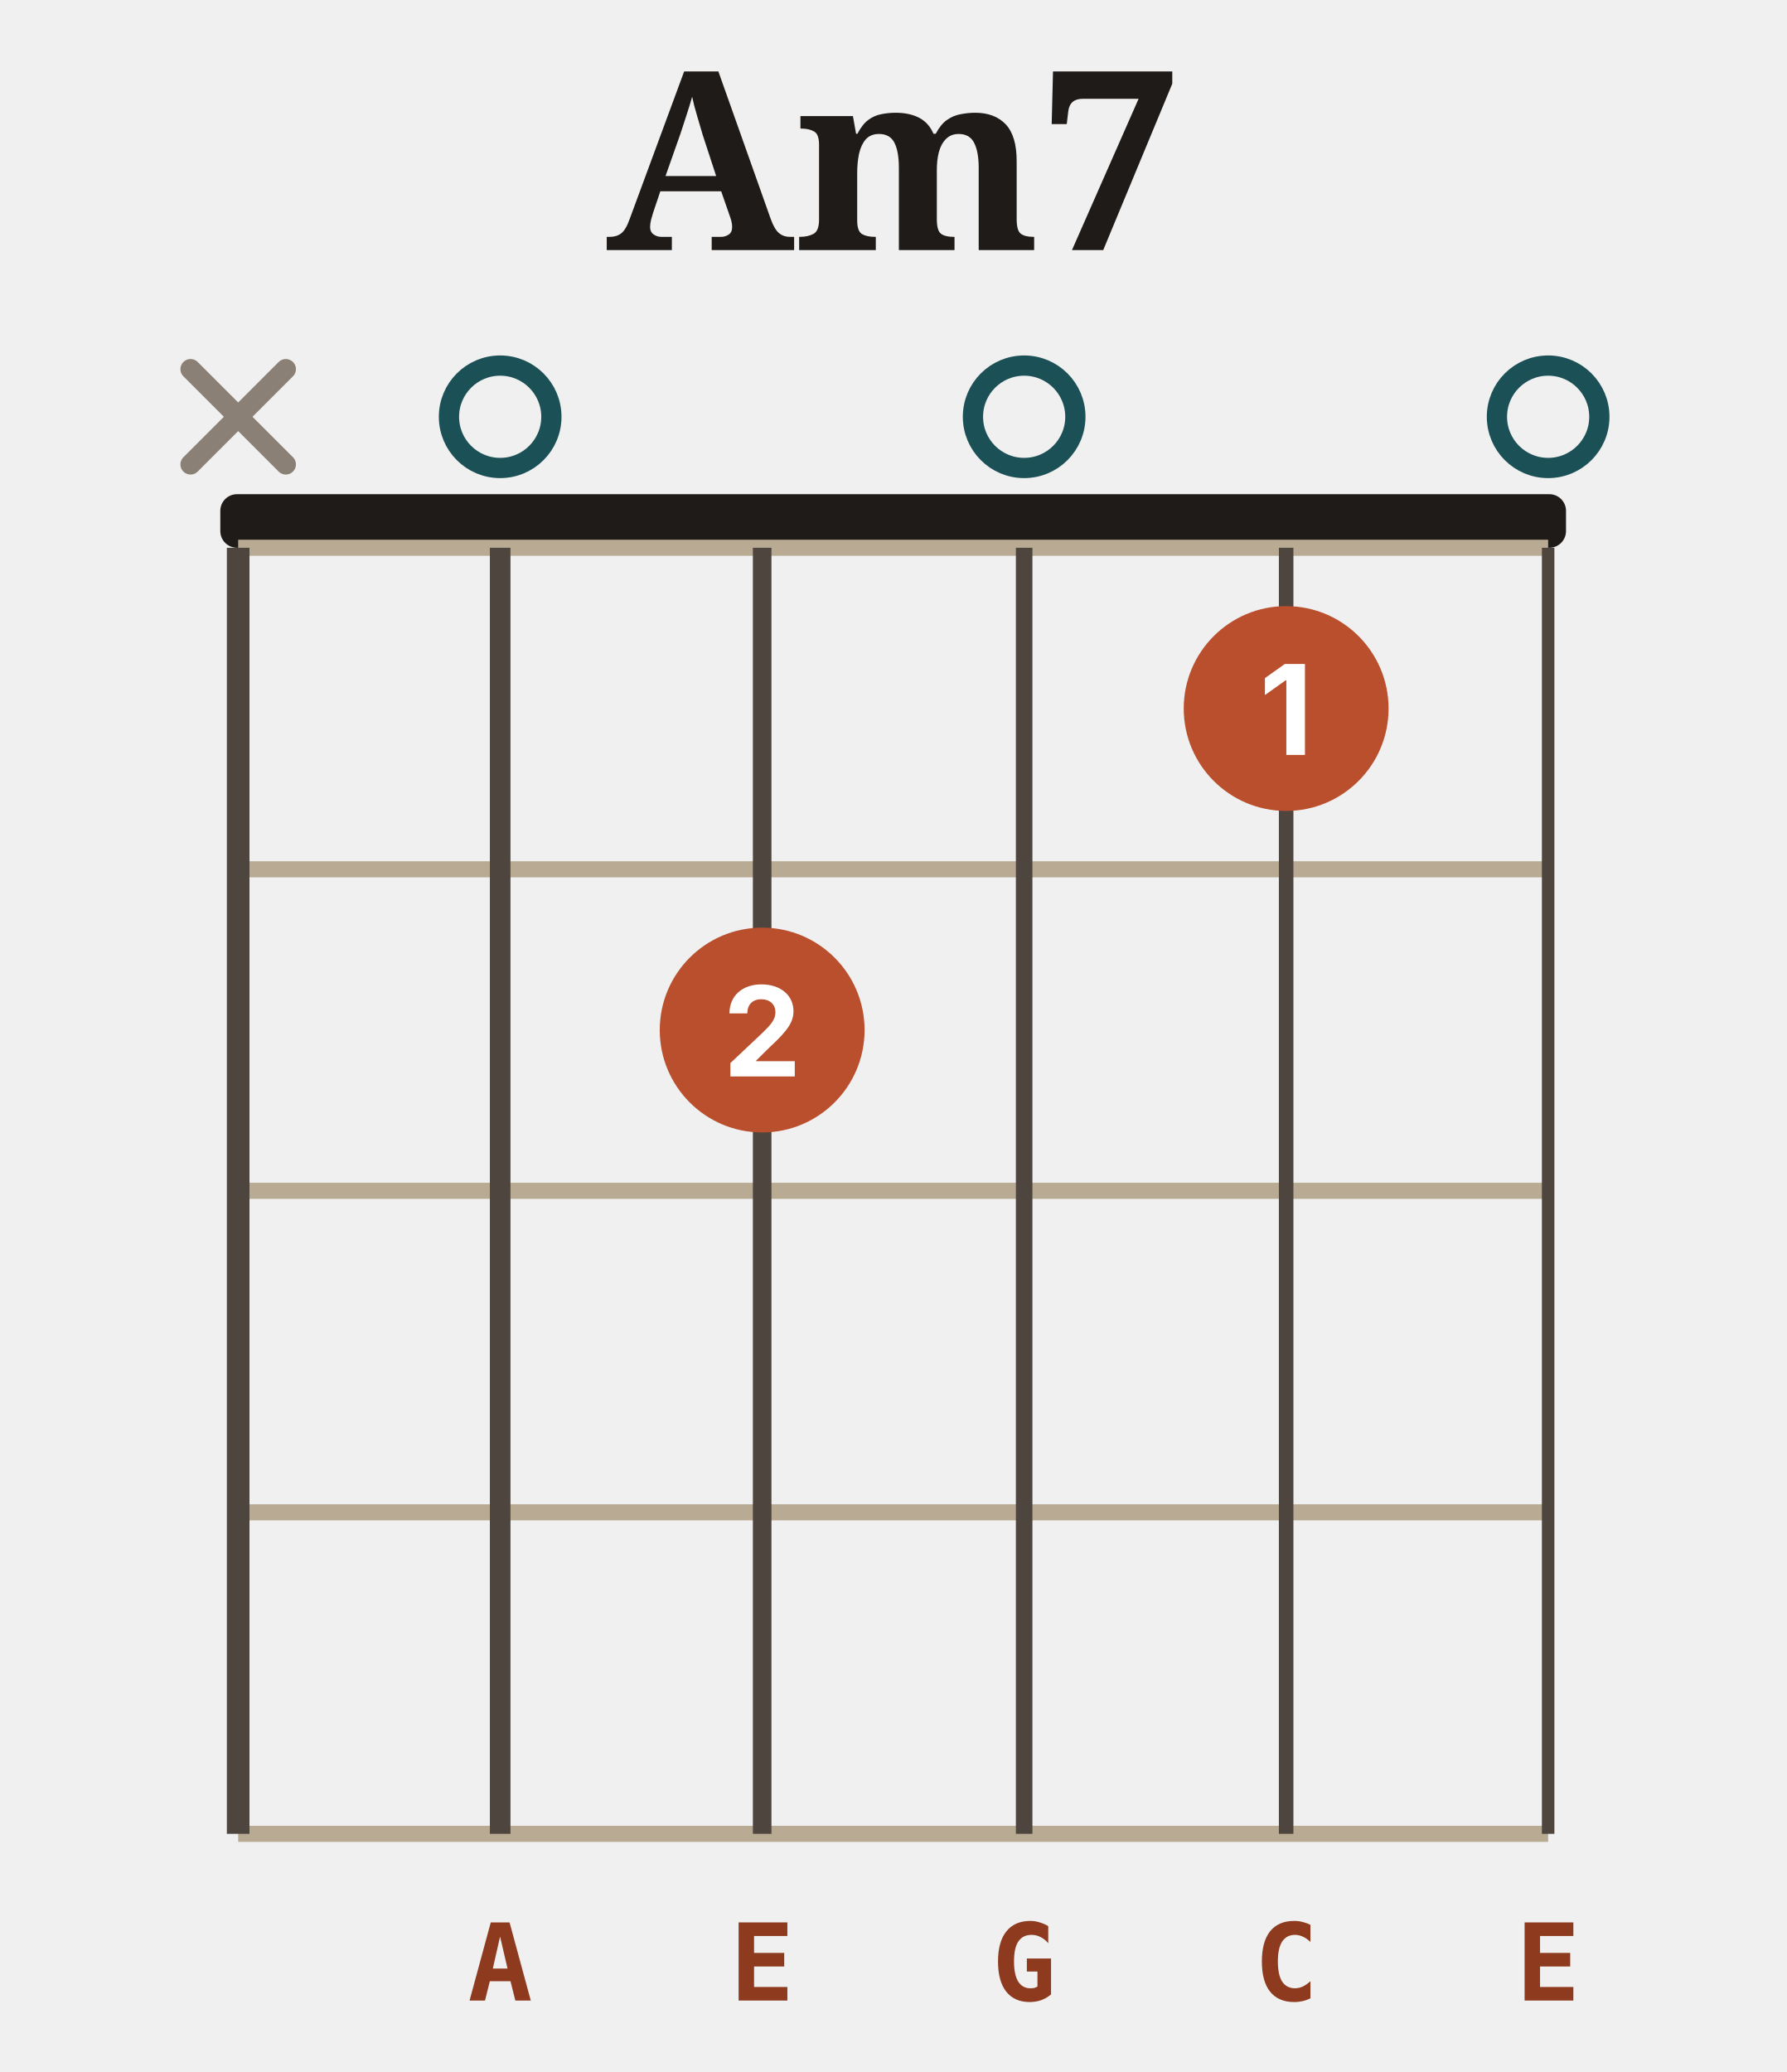
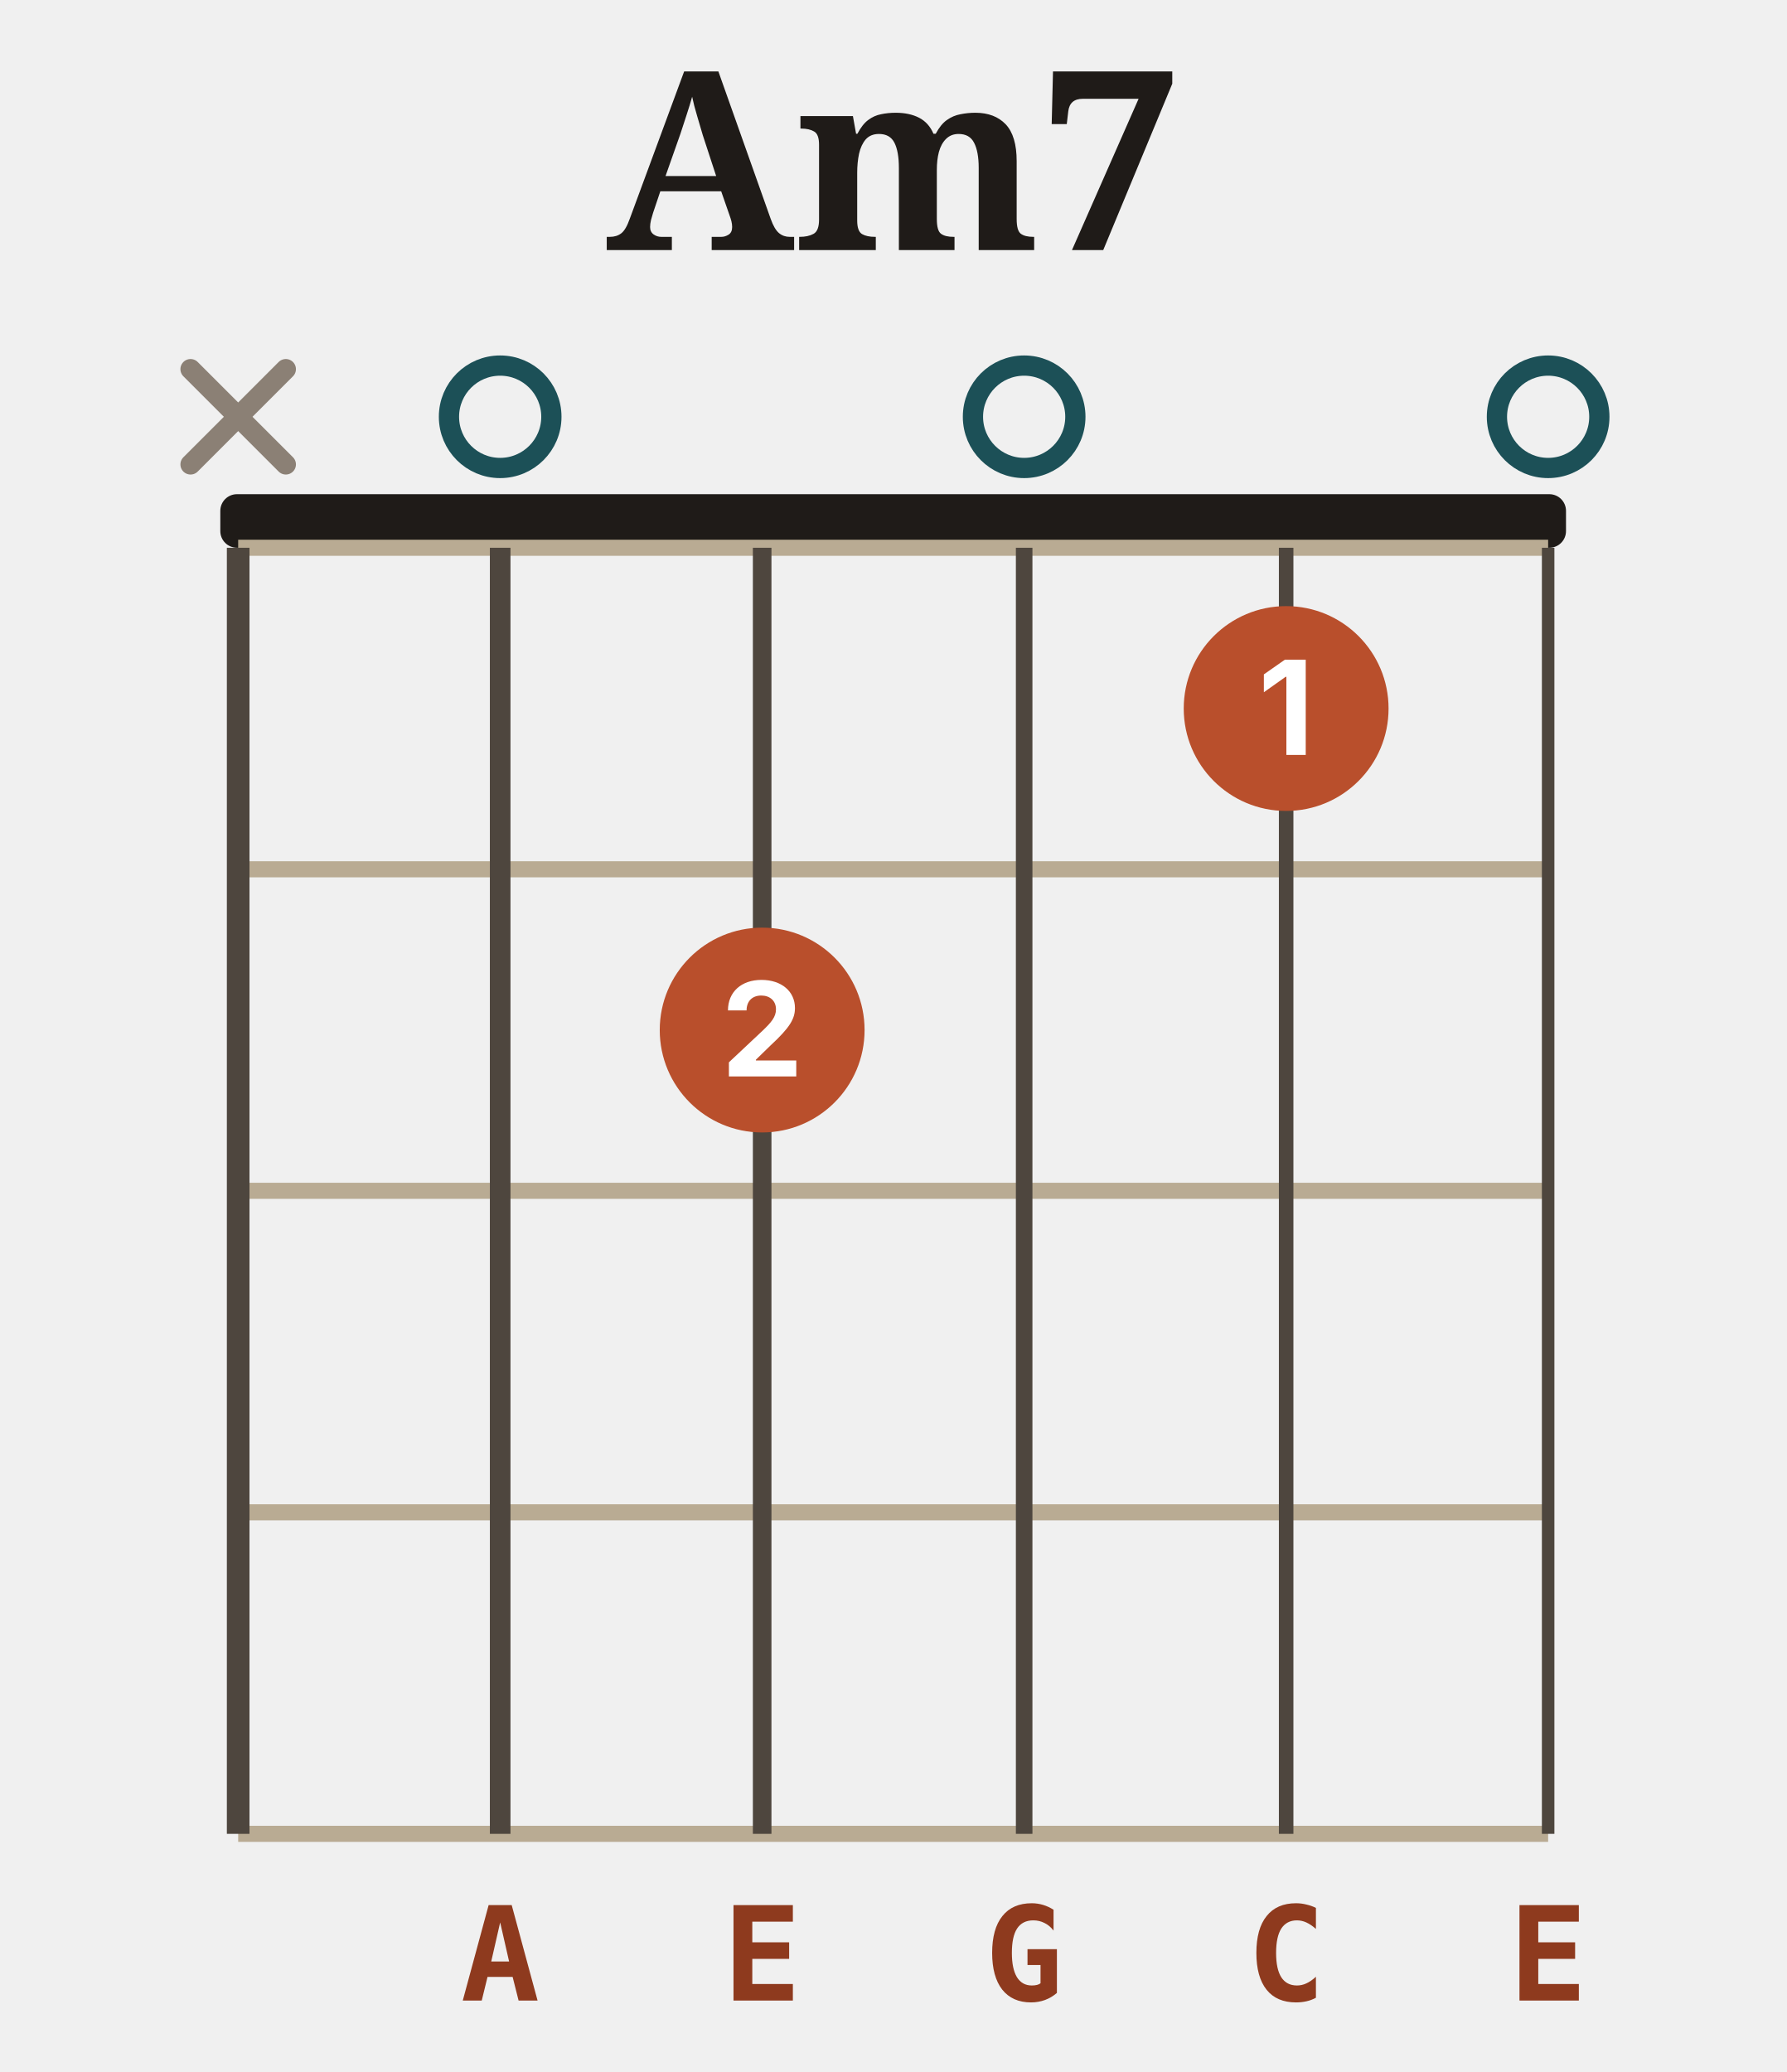
<svg xmlns="http://www.w3.org/2000/svg" width="150" height="174" viewBox="0 0 150 174" font-family="Inter, 'DejaVu Sans', sans-serif">
  <text x="75.0" y="21" text-anchor="middle" font-family="'EB Garamond', Georgia, serif" font-size="21" font-weight="700" fill="#1F1B18">Am7</text>
  <g stroke="#8B8075" stroke-width="1.7" stroke-linecap="round">
    <line x1="16.0" y1="31.0" x2="24.0" y2="39.0" />
    <line x1="16.0" y1="39.0" x2="24.0" y2="31.0" />
  </g>
  <circle cx="42.0" cy="35.0" r="4.3" fill="none" stroke="#1C5057" stroke-width="1.7" />
  <circle cx="86.0" cy="35.0" r="4.3" fill="none" stroke="#1C5057" stroke-width="1.7" />
  <circle cx="130.0" cy="35.0" r="4.3" fill="none" stroke="#1C5057" stroke-width="1.7" />
  <rect x="18.5" y="41.5" width="113.0" height="4.5" rx="1.4" fill="#1F1B18" />
  <line x1="20.0" y1="46.0" x2="130.0" y2="46.0" stroke="#B9AB93" stroke-width="1.35" />
  <line x1="20.0" y1="73.0" x2="130.0" y2="73.0" stroke="#B9AB93" stroke-width="1.35" />
  <line x1="20.0" y1="100.0" x2="130.0" y2="100.0" stroke="#B9AB93" stroke-width="1.35" />
  <line x1="20.0" y1="127.0" x2="130.0" y2="127.0" stroke="#B9AB93" stroke-width="1.35" />
  <line x1="20.0" y1="154.0" x2="130.0" y2="154.0" stroke="#B9AB93" stroke-width="1.35" />
  <line x1="20.0" y1="46.0" x2="20.0" y2="154.0" stroke="#4E463E" stroke-width="1.90" />
  <line x1="42.0" y1="46.0" x2="42.0" y2="154.0" stroke="#4E463E" stroke-width="1.73" />
  <line x1="64.0" y1="46.0" x2="64.0" y2="154.0" stroke="#4E463E" stroke-width="1.56" />
  <line x1="86.0" y1="46.0" x2="86.0" y2="154.0" stroke="#4E463E" stroke-width="1.39" />
  <line x1="108.0" y1="46.0" x2="108.0" y2="154.0" stroke="#4E463E" stroke-width="1.22" />
  <line x1="130.0" y1="46.0" x2="130.0" y2="154.0" stroke="#4E463E" stroke-width="1.05" />
  <circle cx="64.0" cy="86.5" r="8.6" fill="#B94F2C" />
-   <text x="64.0" y="90.4" text-anchor="middle" font-size="10.5" font-weight="700" fill="#fff">2</text>
+   <text x="64.0" y="90.4" text-anchor="middle" font-size="11" font-weight="700" fill="#fff">2</text>
  <circle cx="108.0" cy="59.5" r="8.6" fill="#B94F2C" />
-   <text x="108.0" y="63.4" text-anchor="middle" font-size="10.5" font-weight="700" fill="#fff">1</text>
-   <text x="20.0" y="168.0" text-anchor="middle" font-family="'JetBrains Mono', monospace" font-size="9" font-weight="700" fill="#8B8075" />
-   <text x="42.0" y="168.0" text-anchor="middle" font-family="'JetBrains Mono', monospace" font-size="9" font-weight="700" fill="#8E3A1E">A</text>
-   <text x="64.0" y="168.0" text-anchor="middle" font-family="'JetBrains Mono', monospace" font-size="9" font-weight="700" fill="#8E3A1E">E</text>
-   <text x="86.0" y="168.0" text-anchor="middle" font-family="'JetBrains Mono', monospace" font-size="9" font-weight="700" fill="#8E3A1E">G</text>
-   <text x="108.0" y="168.0" text-anchor="middle" font-family="'JetBrains Mono', monospace" font-size="9" font-weight="700" fill="#8E3A1E">C</text>
-   <text x="130.0" y="168.0" text-anchor="middle" font-family="'JetBrains Mono', monospace" font-size="9" font-weight="700" fill="#8E3A1E">E</text>
+   <text x="108.0" y="63.4" text-anchor="middle" font-size="11" font-weight="700" fill="#fff">1</text>
+   <text x="20.0" y="168.0" text-anchor="middle" font-family="'JetBrains Mono', monospace" font-size="11" font-weight="700" fill="#8B8075" />
+   <text x="42.0" y="168.0" text-anchor="middle" font-family="'JetBrains Mono', monospace" font-size="11" font-weight="700" fill="#8E3A1E">A</text>
+   <text x="64.0" y="168.0" text-anchor="middle" font-family="'JetBrains Mono', monospace" font-size="11" font-weight="700" fill="#8E3A1E">E</text>
+   <text x="86.0" y="168.0" text-anchor="middle" font-family="'JetBrains Mono', monospace" font-size="11" font-weight="700" fill="#8E3A1E">G</text>
+   <text x="108.0" y="168.0" text-anchor="middle" font-family="'JetBrains Mono', monospace" font-size="11" font-weight="700" fill="#8E3A1E">C</text>
+   <text x="130.0" y="168.0" text-anchor="middle" font-family="'JetBrains Mono', monospace" font-size="11" font-weight="700" fill="#8E3A1E">E</text>
</svg>
